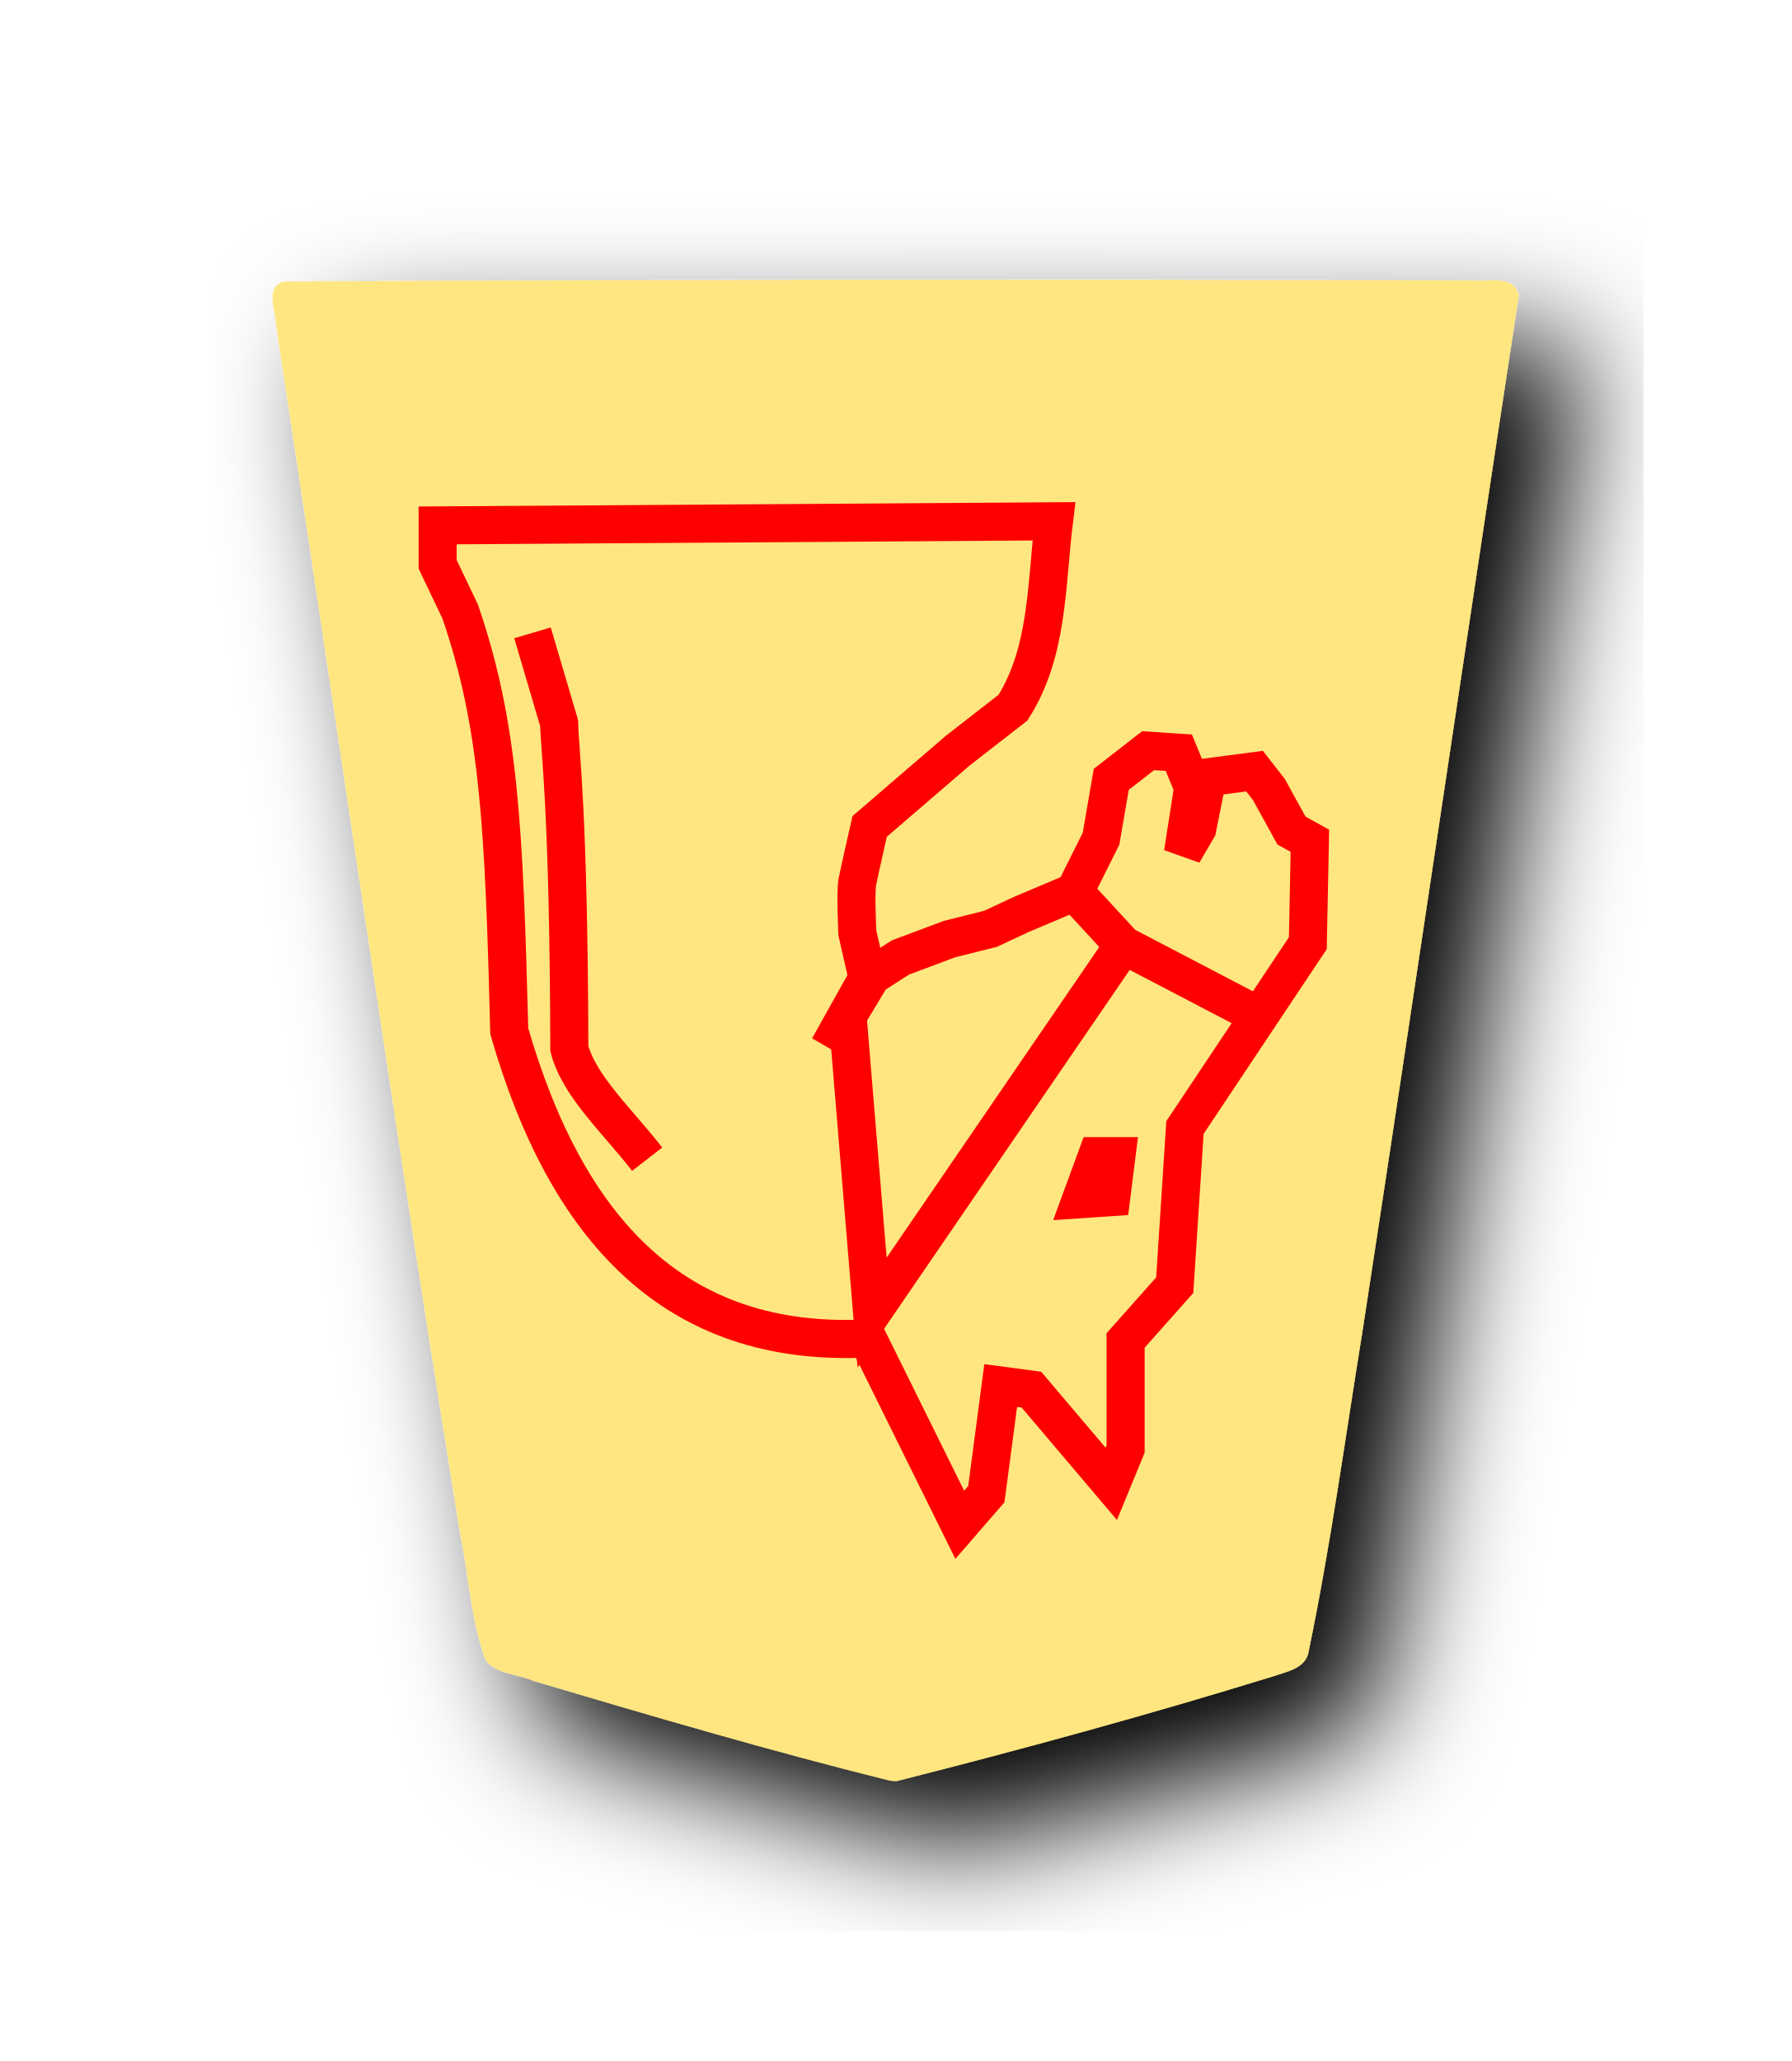
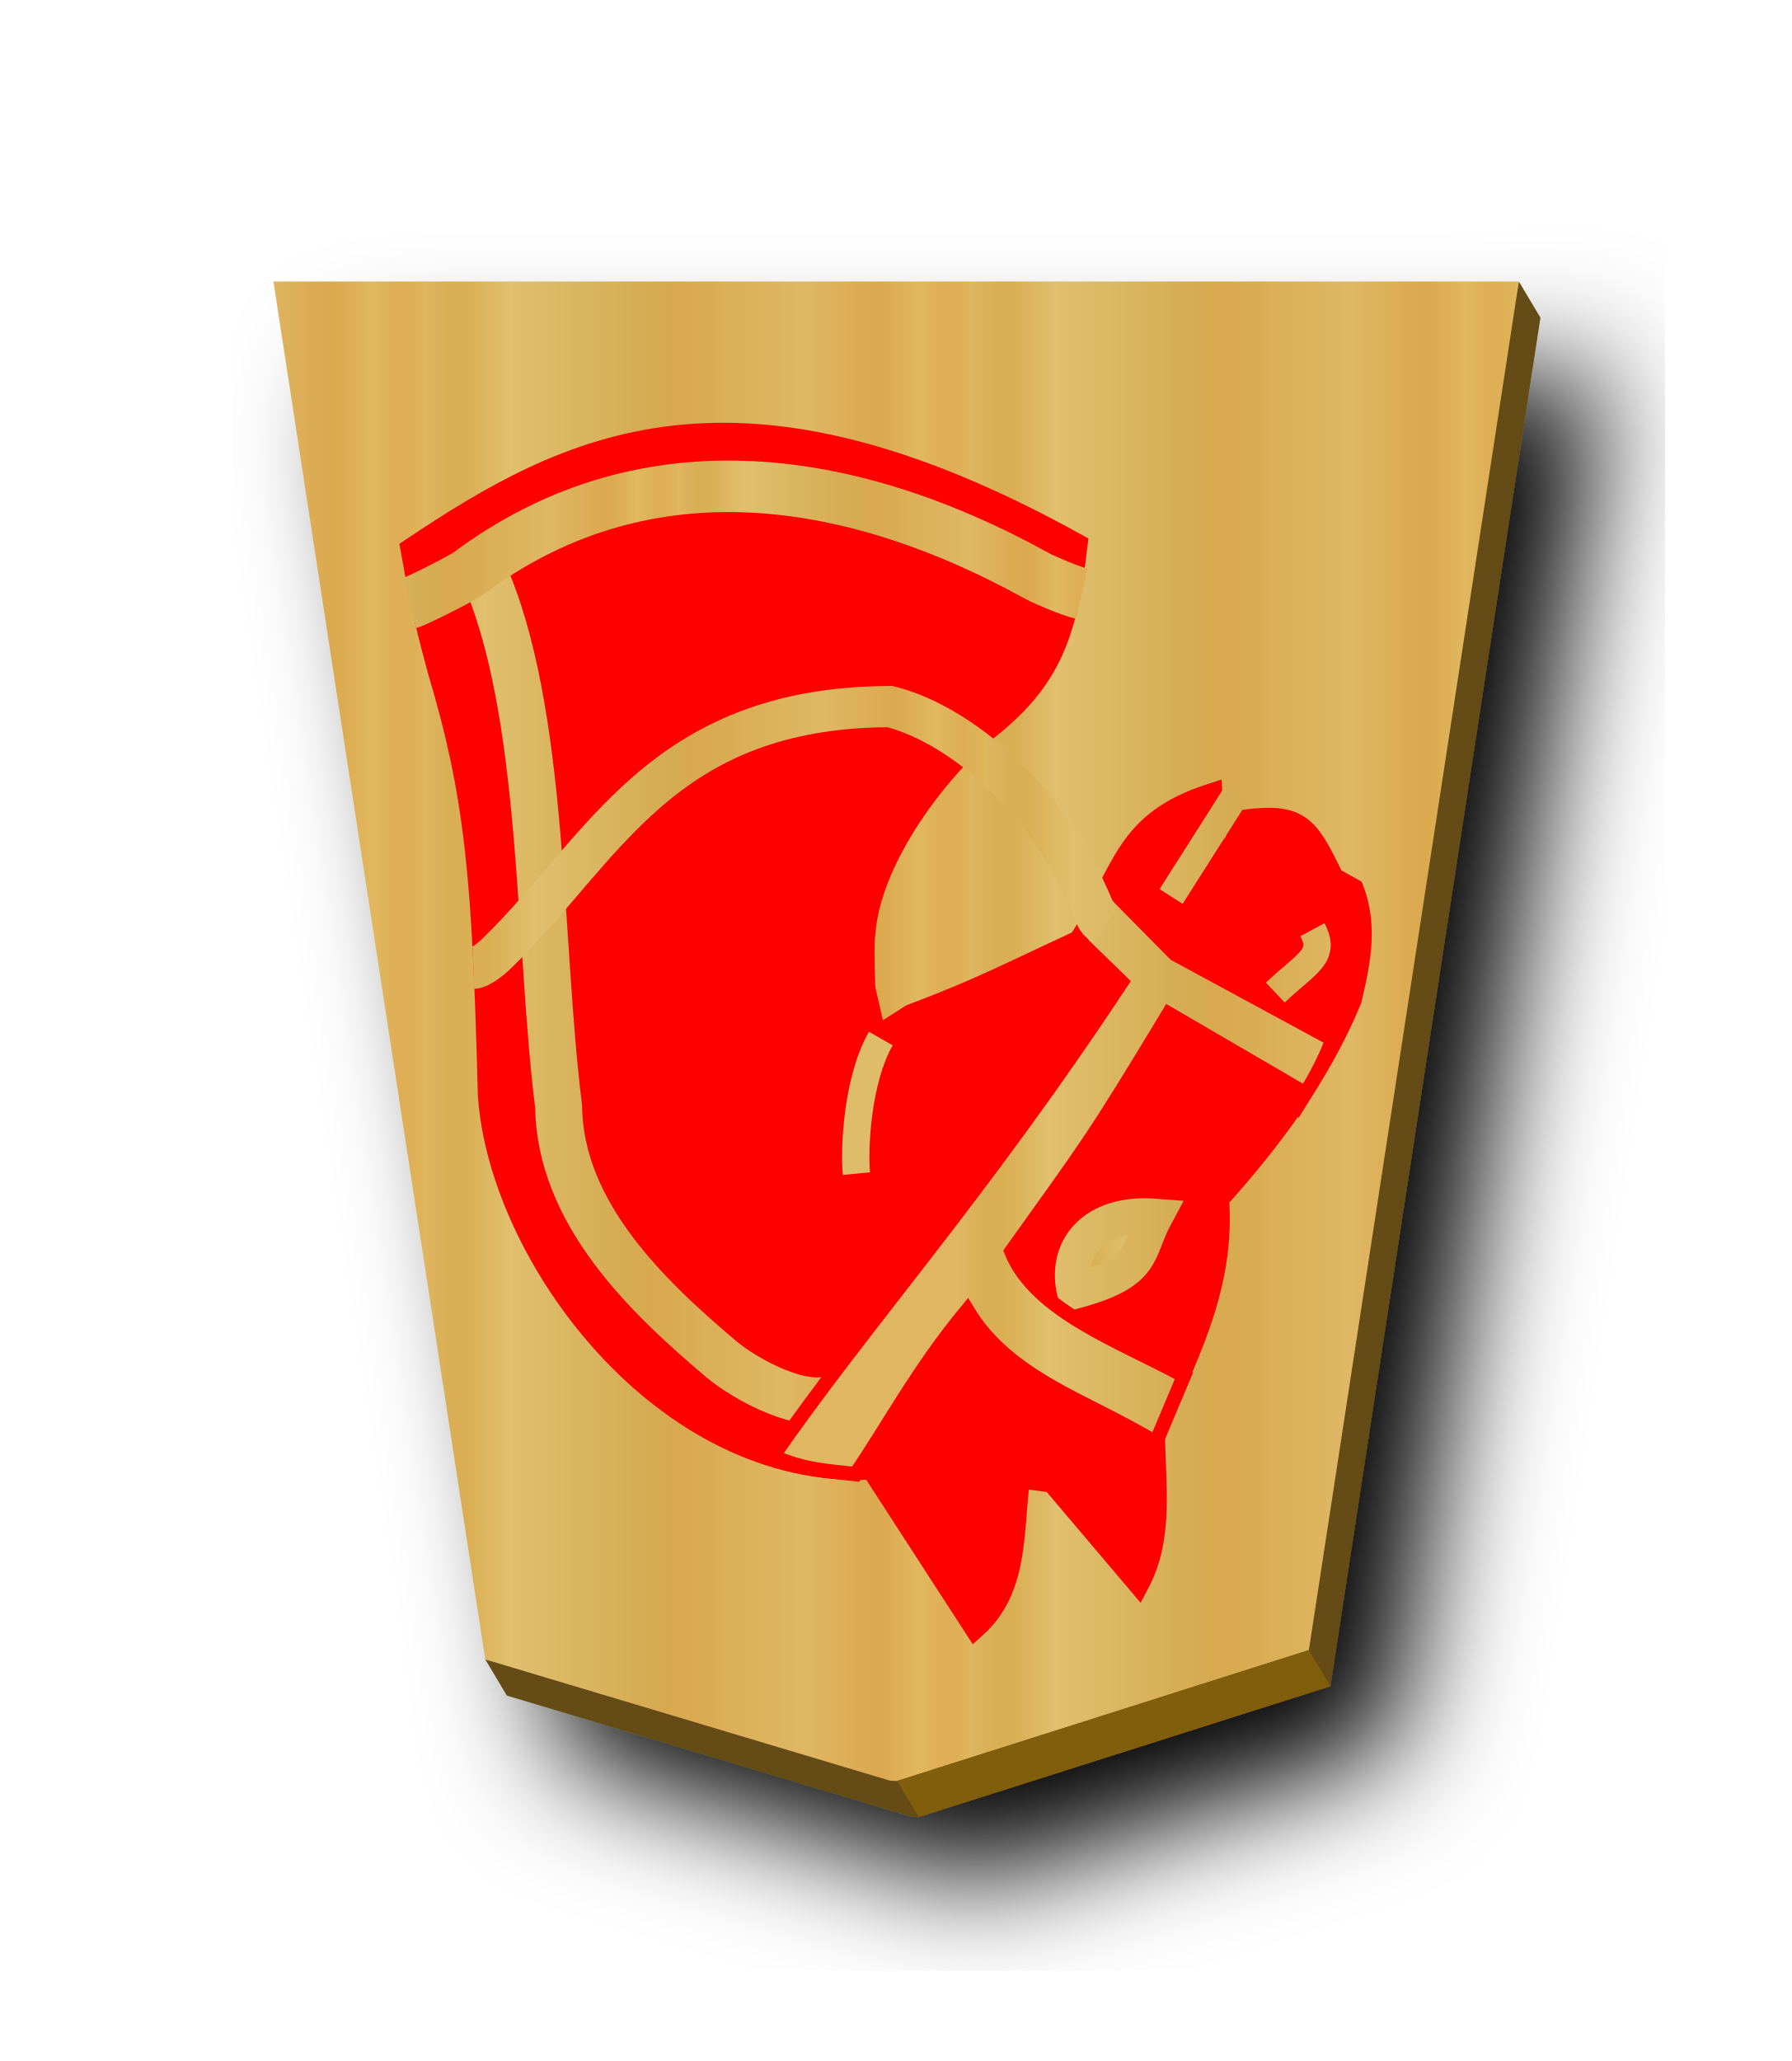
- <svg xmlns="http://www.w3.org/2000/svg" width="52.157" height="60" version="1.1" id="svg1717">
+ <svg xmlns="http://www.w3.org/2000/svg" xmlns:xlink="http://www.w3.org/1999/xlink" width="52.157" height="60" version="1.1" id="svg1717">
  <defs id="defs1721">
    <filter style="color-interpolation-filters:sRGB" id="filter1552">
      <feFlood flood-opacity="0.498" flood-color="rgb(0,0,0)" result="flood" id="feFlood1542" />
      <feComposite in="flood" in2="SourceGraphic" operator="in" result="composite1" id="feComposite1544" />
      <feGaussianBlur in="composite1" stdDeviation="2.5" result="blur" id="feGaussianBlur1546" />
      <feOffset dx="4.57967e-15" dy="4.41314e-15" result="offset" id="feOffset1548" />
      <feComposite in="SourceGraphic" in2="offset" operator="over" result="composite2" id="feComposite1550" />
    </filter>
    <filter style="color-interpolation-filters:sRGB" id="filter1540">
      <feFlood flood-opacity="0.498" flood-color="rgb(0,0,0)" result="flood" id="feFlood1530" />
      <feComposite in="flood" in2="SourceGraphic" operator="in" result="composite1" id="feComposite1532" />
      <feGaussianBlur in="composite1" stdDeviation="2.5" result="blur" id="feGaussianBlur1534" />
      <feOffset dx="4.57967e-15" dy="4.41314e-15" result="offset" id="feOffset1536" />
      <feComposite in="SourceGraphic" in2="offset" operator="over" result="composite2" id="feComposite1538" />
    </filter>
    <filter id="drop-shadow-9">
      <feGaussianBlur in="SourceAlpha" result="blur" stdDeviation="2" id="feGaussianBlur5056" />
      <feOffset result="offsetBlur" dx="2" dy="2" id="feOffset5058" />
      <feBlend in="SourceGraphic" in2="offsetBlur" mode="normal" id="feBlend5060" />
    </filter>
    <filter id="drop-shadow-2">
      <feGaussianBlur in="SourceAlpha" result="blur" stdDeviation="2" id="feGaussianBlur6807" />
      <feOffset result="offsetBlur" dx="2" dy="2" id="feOffset6809" />
      <feBlend in="SourceGraphic" in2="offsetBlur" mode="normal" id="feBlend6811" />
    </filter>
    <filter id="drop-shadow-2-8">
      <feGaussianBlur in="SourceAlpha" result="blur" stdDeviation="2" id="feGaussianBlur6807-2" />
      <feOffset result="offsetBlur" dx="2" dy="2" id="feOffset6809-8" />
      <feBlend in="SourceGraphic" in2="offsetBlur" mode="normal" id="feBlend6811-0" />
    </filter>
    <filter id="drop-shadow-6">
      <feGaussianBlur in="SourceAlpha" result="blur" stdDeviation="2" id="feGaussianBlur5056-9" />
      <feOffset result="offsetBlur" dx="2" dy="2" id="feOffset5058-0" />
      <feBlend in="SourceGraphic" in2="offsetBlur" mode="normal" id="feBlend5060-9" />
    </filter>
    <filter id="drop-shadow-27">
      <feGaussianBlur in="SourceAlpha" result="blur" stdDeviation="2" id="feGaussianBlur5056-5" />
      <feOffset result="offsetBlur" dx="2" dy="2" id="feOffset5058-6" />
      <feBlend in="SourceGraphic" in2="offsetBlur" mode="normal" id="feBlend5060-96" />
    </filter>
    <filter id="drop-shadow-2-88">
      <feGaussianBlur in="SourceAlpha" result="blur" stdDeviation="2" id="feGaussianBlur6807-1" />
      <feOffset result="offsetBlur" dx="2" dy="2" id="feOffset6809-5" />
      <feBlend in="SourceGraphic" in2="offsetBlur" mode="normal" id="feBlend6811-7" />
    </filter>
    <filter id="drop-shadow-2-6">
      <feGaussianBlur in="SourceAlpha" result="blur" stdDeviation="2" id="feGaussianBlur6807-4" />
      <feOffset result="offsetBlur" dx="2" dy="2" id="feOffset6809-6" />
      <feBlend in="SourceGraphic" in2="offsetBlur" mode="normal" id="feBlend6811-8" />
    </filter>
    <filter id="drop-shadow-62">
      <feGaussianBlur in="SourceAlpha" result="blur" stdDeviation="2" id="feGaussianBlur5056-7" />
      <feOffset result="offsetBlur" dx="2" dy="2" id="feOffset5058-9" />
      <feBlend in="SourceGraphic" in2="offsetBlur" mode="normal" id="feBlend5060-1" />
    </filter>
    <filter id="drop-shadow-1">
      <feGaussianBlur in="SourceAlpha" result="blur" stdDeviation="2" id="feGaussianBlur5056-0" />
      <feOffset result="offsetBlur" dx="2" dy="2" id="feOffset5058-7" />
      <feBlend in="SourceGraphic" in2="offsetBlur" mode="normal" id="feBlend5060-4" />
    </filter>
    <filter id="drop-shadow-2-67">
      <feGaussianBlur in="SourceAlpha" result="blur" stdDeviation="2" id="feGaussianBlur6807-7" />
      <feOffset result="offsetBlur" dx="2" dy="2" id="feOffset6809-4" />
      <feBlend in="SourceGraphic" in2="offsetBlur" mode="normal" id="feBlend6811-74" />
    </filter>
    <filter id="drop-shadow-2-86">
      <feGaussianBlur in="SourceAlpha" result="blur" stdDeviation="2" id="feGaussianBlur6807-6" />
      <feOffset result="offsetBlur" dx="2" dy="2" id="feOffset6809-9" />
      <feBlend in="SourceGraphic" in2="offsetBlur" mode="normal" id="feBlend6811-1" />
    </filter>
    <filter id="drop-shadow-22">
      <feGaussianBlur in="SourceAlpha" result="blur" stdDeviation="2" id="feGaussianBlur5056-0-5" />
      <feOffset result="offsetBlur" dx="2" dy="2" id="feOffset5058-0-0" />
      <feBlend in="SourceGraphic" in2="offsetBlur" mode="normal" id="feBlend5060-0" />
    </filter>
    <filter id="drop-shadow-2-8-6">
      <feGaussianBlur in="SourceAlpha" result="blur" stdDeviation="2" id="feGaussianBlur6807-40" />
      <feOffset result="offsetBlur" dx="2" dy="2" id="feOffset6809-4-3" />
      <feBlend in="SourceGraphic" in2="offsetBlur" mode="normal" id="feBlend6811-3" />
    </filter>
    <filter id="drop-shadow-5">
      <feGaussianBlur in="SourceAlpha" result="blur" stdDeviation="2" id="feGaussianBlur5056-6" />
      <feOffset result="offsetBlur" dx="2" dy="2" id="feOffset5058-2" />
      <feBlend in="SourceGraphic" in2="offsetBlur" mode="normal" id="feBlend5060-8" />
    </filter>
    <filter id="drop-shadow-5-9">
      <feGaussianBlur in="SourceAlpha" result="blur" stdDeviation="2" id="feGaussianBlur5056-6-0" />
      <feOffset result="offsetBlur" dx="2" dy="2" id="feOffset5058-2-0" />
      <feBlend in="SourceGraphic" in2="offsetBlur" mode="normal" id="feBlend5060-8-3" />
    </filter>
    <filter id="drop-shadow-2-84">
      <feGaussianBlur in="SourceAlpha" result="blur" stdDeviation="2" id="feGaussianBlur6807-9" />
      <feOffset result="offsetBlur" dx="2" dy="2" id="feOffset6809-5-9" />
      <feBlend in="SourceGraphic" in2="offsetBlur" mode="normal" id="feBlend6811-1-9" />
    </filter>
    <filter id="drop-shadow-2-84-4">
      <feGaussianBlur in="SourceAlpha" result="blur" stdDeviation="2" id="feGaussianBlur6807-9-5" />
      <feOffset result="offsetBlur" dx="2" dy="2" id="feOffset6809-5-7" />
      <feBlend in="SourceGraphic" in2="offsetBlur" mode="normal" id="feBlend6811-1-1" />
    </filter>
    <filter id="drop-shadow-5-1">
      <feGaussianBlur in="SourceAlpha" result="blur" stdDeviation="2" id="feGaussianBlur5056-6-9" />
      <feOffset result="offsetBlur" dx="2" dy="2" id="feOffset5058-2-6" />
      <feBlend in="SourceGraphic" in2="offsetBlur" mode="normal" id="feBlend5060-8-9" />
    </filter>
    <filter id="drop-shadow-5-1-3">
      <feGaussianBlur in="SourceAlpha" result="blur" stdDeviation="2" id="feGaussianBlur5056-6-9-6" />
      <feOffset result="offsetBlur" dx="2" dy="2" id="feOffset5058-2-6-1" />
      <feBlend in="SourceGraphic" in2="offsetBlur" mode="normal" id="feBlend5060-8-9-7" />
    </filter>
    <filter id="drop-shadow-2-84-1">
      <feGaussianBlur in="SourceAlpha" result="blur" stdDeviation="2" id="feGaussianBlur6807-9-0" />
      <feOffset result="offsetBlur" dx="2" dy="2" id="feOffset6809-5-3" />
      <feBlend in="SourceGraphic" in2="offsetBlur" mode="normal" id="feBlend6811-1-0" />
    </filter>
+     <filter id="drop-shadow-5-1-1">
+       <feGaussianBlur in="SourceAlpha" result="blur" stdDeviation="2" id="feGaussianBlur5056-6-9-2" />
+       <feOffset result="offsetBlur" dx="2" dy="2" id="feOffset5058-2-6-6" />
+       <feBlend in="SourceGraphic" in2="offsetBlur" mode="normal" id="feBlend5060-8-9-3" />
+     </filter>
+     <linearGradient id="linearGradient12530">
+       <stop style="stop-color:#dfb459;stop-opacity:1" offset="0" id="stop12526" />
+       <stop id="stop16843" offset="0.042" style="stop-color:#dead54;stop-opacity:1" />
+       <stop id="stop12556" offset="0.093" style="stop-color:#e1b85f;stop-opacity:1" />
+       <stop id="stop12532" offset="0.165" style="stop-color:#dba84d;stop-opacity:1" />
+       <stop style="stop-color:#dfb765;stop-opacity:1" offset="0.305" id="stop12564" />
+       <stop style="stop-color:#d8a94e;stop-opacity:1" offset="0.539" id="stop12558" />
+       <stop id="stop12562" offset="0.586" style="stop-color:#d5ab53;stop-opacity:1" />
+       <stop style="stop-color:#e0bf6e;stop-opacity:1" offset="0.84" id="stop12534" />
+       <stop id="stop16845" offset="0.924" style="stop-color:#daae52;stop-opacity:1" />
+       <stop id="stop12560" offset="0.962" style="stop-color:#d9af57;stop-opacity:1" />
+       <stop style="stop-color:#e1b663;stop-opacity:1" offset="1" id="stop12528" />
+     </linearGradient>
+     <filter id="drop-shadow-5-1-31">
+       <feGaussianBlur in="SourceAlpha" result="blur" stdDeviation="2" id="feGaussianBlur5056-6-9-4" />
+       <feOffset result="offsetBlur" dx="2" dy="2" id="feOffset5058-2-6-5" />
+       <feBlend in="SourceGraphic" in2="offsetBlur" mode="normal" id="feBlend5060-8-9-8" />
+     </filter>
+     <linearGradient xlink:href="#linearGradient12530" id="linearGradient2488" x1="104.094" y1="54.226" x2="152.758" y2="54.226" gradientUnits="userSpaceOnUse" />
+     <linearGradient xlink:href="#linearGradient12530" id="linearGradient2492" gradientUnits="userSpaceOnUse" x1="-57.446" y1="-2.331" x2="-39.653" y2="-2.331" spreadMethod="repeat" />
+     <linearGradient xlink:href="#linearGradient12530" id="linearGradient66878" x1="-135.705" y1="83.095" x2="-106.858" y2="83.095" gradientUnits="userSpaceOnUse" />
+     <linearGradient xlink:href="#linearGradient12530" id="linearGradient66870" x1="-135.705" y1="83.095" x2="-100.814" y2="83.095" gradientUnits="userSpaceOnUse" />
+     <linearGradient xlink:href="#linearGradient12530" id="linearGradient66910" x1="-136.085" y1="99.718" x2="-100.553" y2="99.718" gradientUnits="userSpaceOnUse" spreadMethod="repeat" />
+     <linearGradient xlink:href="#linearGradient12530" id="linearGradient66902" x1="363.308" y1="90.022" x2="381.337" y2="90.022" gradientUnits="userSpaceOnUse" />
+     <linearGradient xlink:href="#linearGradient12530" id="linearGradient66894" x1="10.349" y1="36.113" x2="22.561" y2="36.113" gradientUnits="userSpaceOnUse" />
+     <linearGradient xlink:href="#linearGradient12530" id="linearGradient66926" x1="8.508" y1="26.218" x2="24.751" y2="26.218" gradientUnits="userSpaceOnUse" />
+     <linearGradient xlink:href="#linearGradient12530" id="linearGradient66950" x1="8.569" y1="44.674" x2="20.782" y2="44.674" gradientUnits="userSpaceOnUse" spreadMethod="repeat" />
+     <linearGradient xlink:href="#linearGradient12530" id="linearGradient66942" x1="8.317" y1="36.147" x2="24.006" y2="36.147" gradientUnits="userSpaceOnUse" spreadMethod="repeat" />
+     <filter id="drop-shadow-5-1-6">
+       <feGaussianBlur in="SourceAlpha" result="blur" stdDeviation="2" id="feGaussianBlur5056-6-9-0" />
+       <feOffset result="offsetBlur" dx="2" dy="2" id="feOffset5058-2-6-2" />
+       <feBlend in="SourceGraphic" in2="offsetBlur" mode="normal" id="feBlend5060-8-9-1" />
+     </filter>
  </defs>
  <filter id="drop-shadow">
    <feGaussianBlur in="SourceAlpha" result="blur" stdDeviation="2" id="feGaussianBlur1692" />
    <feOffset result="offsetBlur" dx="2" dy="2" id="feOffset1694" />
    <feBlend in="SourceGraphic" in2="offsetBlur" mode="normal" id="feBlend1696" />
  </filter>
  <g style="display:inline" id="g8422" transform="translate(-275.8711,-153.1411)">
-     <g id="g6832-4-7" transform="matrix(0.8941828,0,0,0.8941828,187.1271,134.674)" style="display:inline;filter:url(#drop-shadow-2-84-1);fill:#ffe680">
-       <g id="g6830-3-9" transform="rotate(180,45.5785,23.8125)" style="fill:#ffe680">
-         <path id="path6814-84-3" d="m -37.299,-31.01 c -4.096,1.034 -8.171,2.152 -12.208,3.395 -0.467,0.163 -1.13,0.263 -1.201,0.865 -0.709,3.416 -1.178,6.885 -1.737,10.331 -1.73,11.255 -3.378,22.528 -5.1,33.78 0.155,0.682 1.013,0.424 1.51,0.48 12.894,0.025 25.788,0.03 38.68,-0.033 0.672,-0.156 0.28,-0.952 0.279,-1.409 -2.011,-13.12 -3.876,-26.263 -5.998,-39.366 -0.277,-1.356 -0.348,-2.782 -0.816,-4.087 -0.347,-0.497 -1.073,-0.468 -1.588,-0.704 -3.832,-1.137 -7.673,-2.267 -11.55,-3.231 -0.09,-0.017 -0.18,-0.032 -0.271,-0.021 z" style="fill:#ffe680" />
+     <g style="display:inline;fill:#654b13;fill-opacity:1;filter:url(#drop-shadow-2-84-1)" transform="matrix(0.8941828,0,0,0.8941828,187.9361,136.0223)" id="g2498">
+       <g style="fill:#654b13;fill-opacity:1" transform="rotate(180,45.5785,23.8125)" id="g2496">
+         <path style="fill:#654b13;fill-opacity:1;stroke-width:0.894" d="M 44.223 8.195 L 44.012 9.248 L 8.59 9.248 L 14.613 48.424 L 14.129 48.309 L 14.758 49.363 L 26.506 52.881 C 26.589 52.904 26.678 52.895 26.748 52.9 L 38.738 49.09 L 44.852 9.248 L 44.223 8.195 z " transform="matrix(-1.11834,0,0,-1.11834,-7.184226,28.48035)" id="path2494" />
      </g>
    </g>
-     <g id="g10605" transform="matrix(-0.4263592,0,0,-0.4263592,260.4128,222.9276)" style="display:inline;stroke:#ff0000;stroke-width:2.599;stroke-miterlimit:4;stroke-dasharray:none">
-       <path id="path10595" d="m -112.144,62.364 -0.979,2.377 v 7.411 l -3.356,3.775 -0.699,10.767 -8.39,12.585 -0.14,6.992 1.258,0.699 1.538,2.797 0.979,1.258 3.216,-0.419 0.699,-3.496 0.979,-1.678 -0.699,4.475 0.979,2.377 2.097,0.14 2.517,-1.958 0.699,-4.055 1.818,-3.636 3.636,-1.538 2.097,-0.979 2.797,-0.699 3.356,-1.258 1.958,-1.258 2.936,-4.894 -2.657,4.754 0.699,3.076 c 0,0 0.14,2.797 0,3.496 -0.14,0.699 -0.839,3.775 -0.839,3.775 l -6.013,5.174 -3.775,2.936 c -2.415,3.807 -2.26,8.363 -2.797,12.725 l 42.089,-0.28 v -2.657 l -1.538,-3.216 c -2.688,-7.818 -2.996,-14.833 -3.356,-28.665 -3.891,-13.476 -11.271,-21.647 -24.47,-20.975 l -6.292,-12.725 -1.818,2.097 -0.979,7.411 -2.097,-0.28 z" style="fill:none;stroke:#ff0000;stroke-width:2.599;stroke-linecap:butt;stroke-linejoin:miter;stroke-miterlimit:4;stroke-dasharray:none;stroke-opacity:1" />
-       <path id="path10597" d="m -94.106,94.665 -1.705,-20.611 -17.172,25.086 0.14,0.419" style="fill:none;stroke:#ff0000;stroke-width:2.599;stroke-linecap:butt;stroke-linejoin:miter;stroke-miterlimit:4;stroke-dasharray:none;stroke-opacity:1" />
-       <path id="path10599" d="m -122.352,94.246 9.369,4.894 3.356,3.636" style="fill:none;stroke:#ff0000;stroke-width:2.599;stroke-linecap:butt;stroke-linejoin:miter;stroke-miterlimit:4;stroke-dasharray:none;stroke-opacity:1" />
-       <path id="path10601" d="m -110.088,81.801 -2.056,0.14 -0.351,2.797 h 1.33 z" style="fill:#000000;stroke:#ff0000;stroke-width:2.599;stroke-linecap:butt;stroke-linejoin:miter;stroke-miterlimit:4;stroke-dasharray:none;stroke-opacity:1" />
-       <path id="path10603" d="m -80.451,84.53 c 1.985,2.564 4.656,4.987 5.314,7.551 0.047,16.485 0.653,20.229 0.699,22.233 l 1.818,6.153" style="fill:none;stroke:#ff0000;stroke-width:2.599;stroke-linecap:butt;stroke-linejoin:miter;stroke-miterlimit:4;stroke-dasharray:none;stroke-opacity:1" />
+     <g id="g6832-4-7" transform="matrix(0.8941828,0,0,0.8941828,187.1271,134.674)" style="display:inline;fill-opacity:1;fill:url(#linearGradient2488)">
+       <g id="g6830-3-9" transform="rotate(180,45.5785,23.8125)" style="fill-opacity:1;fill:url(#linearGradient2488);">
+         <path id="path6814-84-3" d="m -37.299,-31.01 -13.409,4.26 -6.837,44.558 40.553,5e-6 -6.898,-44.862 -13.138,-3.935 c -0.093,-0.026 -0.193,-0.015 -0.271,-0.021 z" style="fill:url(#linearGradient2492);fill-opacity:1;" />
+       </g>
+     </g>
+     <path style="fill:#815e0c;stroke:none;stroke-width:1px;stroke-linecap:butt;stroke-linejoin:miter;stroke-opacity:1;fill-opacity:1" d="m 301.991,204.988 0.629,1.053 11.99,-3.811 -0.629,-1.052 z" id="path2523" />
+     <g transform="rotate(-180,164.2817,106.8335)" id="g45515">
+       <g transform="matrix(1.138358,0,0,1.138358,-2.681382,-8.614948)" id="g12482-3">
+         <g style="display:inline" id="g8333-1" transform="matrix(0.7005504,0,0,0.7005504,-244.8044,-23.95103)">
+           <g style="stroke-width:1.386;stroke-miterlimit:4;stroke-dasharray:none" transform="matrix(0.5770575,0,0,0.5770575,442.0274,27.09883)" id="g8329-9">
+             <path style="fill:#ff0000;stroke:#ff0000;stroke-width:1.386;stroke-linecap:butt;stroke-linejoin:miter;stroke-miterlimit:4;stroke-dasharray:none;stroke-opacity:1" d="m -112.144,62.364 c -1.6,3.019 -0.979,6.472 -0.979,9.788 -2.637,5.433 -4.421,9.611 -4.055,14.542 -3.426,3.817 -6.439,7.882 -8.39,12.585 -0.556,2.331 -1.037,4.661 -0.14,6.992 l 1.258,0.699 c 1.623,3.364 2.101,4.109 5.733,3.636 2.001,-6.201 1.731,-2.138 1.958,1.678 5.562,-1.791 5.436,-4.784 8.354,-9.286 4.416,-2.04 6.332,-3.073 10.663,-4.697 l 1.958,-1.258 2.936,-4.894 -2.657,4.754 0.699,3.076 c 0,0 0.14,2.797 0,3.496 -0.295,4.507 -4.288,9.949 -7.519,12.729 -4.418,3.365 -5.27,6.49 -5.905,11.881 21.57,11.971 32.153,6.364 42.089,-0.28 -0.435,-2.472 -0.771,-4.234 -1.702,-7.638 -2.388,-8.008 -2.832,-13.068 -3.192,-26.9 -0.667,-10.141 -11.049,-24.316 -24.248,-23.643 l -6.515,-10.056 c -2.743,2.442 -2.342,6.067 -2.797,9.508 l -2.097,-0.28 z" id="path8321-4" />
+             <path style="fill:none;stroke:#debc6a;stroke-width:1.732;stroke-linecap:butt;stroke-linejoin:miter;stroke-miterlimit:4;stroke-dasharray:none;stroke-opacity:1" d="m -95.839,96.831 c 1.504,-2.624 1.695,-6.973 1.543,-8.544" id="path8323-9" />
+             <path style="fill:url(#linearGradient66878);fill-opacity:1;stroke:url(#linearGradient66870);stroke-width:2.236;stroke-linecap:butt;stroke-linejoin:miter;stroke-miterlimit:4;stroke-dasharray:none;stroke-opacity:1" d="m -108.086,80.845 c -4.597,1.233 -3.885,2.46 -5.113,4.739 3.794,0.296 5.742,-1.934 5.113,-4.739 z" id="path8325-3" />
+             <path style="fill:none;stroke:url(#linearGradient66910);stroke-width:2.968;stroke-linecap:butt;stroke-linejoin:miter;stroke-miterlimit:4;stroke-dasharray:none;stroke-opacity:1" d="m -93.159,74.22 c 1.994,-1.137 5.955,1.095 7.399,2.315 4.785,4.041 10.223,9.278 10.309,16.017 1.316,10.47 0.825,25.073 4.797,33.888" id="path8327-7" />
+           </g>
+           <path id="path8331-9" d="m 373.761,91.88 2.364,-3.717" style="fill:none;stroke:url(#linearGradient66902);stroke-width:0.999;stroke-linecap:butt;stroke-linejoin:miter;stroke-miterlimit:4;stroke-dasharray:none;stroke-opacity:1" />
+         </g>
+         <path id="path8331-6-1" d="m 15.076,36.961 c -0.362,-0.676 0.138,-0.84 0.949,-1.607" style="display:inline;fill:none;fill-opacity:1;stroke:url(#linearGradient66894);stroke-width:0.7;stroke-linecap:butt;stroke-linejoin:miter;stroke-miterlimit:4;stroke-dasharray:none;stroke-opacity:1" />
+       </g>
+       <path style="display:inline;fill:url(#linearGradient66926);fill-opacity:1;stroke:#ff0000;stroke-width:0.417;stroke-linecap:butt;stroke-linejoin:miter;stroke-miterlimit:4;stroke-dasharray:none;stroke-opacity:1" d="m 14.683,28.695 3.981,2.321 c 2.292,-3.793 2.303,-3.728 4.583,-6.924 C 22.543,22.349 20.115,21.501 18.221,20.472 l 0.82,-1.948 c 1.904,1.19 4.275,1.825 5.49,3.857 1.411,-1.697 2.315,-3.407 3.249,-4.771 0.808,0.098 1.456,0.103 2.409,0.517 -2.615,3.801 -5.993,7.511 -10.153,13.808 l 1.228,1.194 -0.86,1.572 -1.925,-1.949 -4.587,-2.486 c 0.187,-0.486 0.435,-1.001 0.791,-1.572 z" id="path8339" />
+       <path id="path17735" d="m 21.193,43.242 c 0.333,0.075 1.114,0.413 1.273,0.5 5.753,3.181 11.644,3.772 16.573,0.099 0.21,-0.156 1.518,-0.815 1.735,-0.876" style="fill:none;stroke:url(#linearGradient66950);stroke-width:1.5;stroke-linecap:butt;stroke-linejoin:miter;stroke-miterlimit:4;stroke-dasharray:none;stroke-opacity:1" />
+       <path id="path17737" d="m 20.526,33.571 c 0.311,0.217 0.257,0.337 0.3,0.44 1.541,3.702 4.262,5.531 5.96,5.945 6.677,-0.028 8.327,-4.171 11.46,-7.204 0.129,-0.125 0.463,-0.406 0.664,-0.414" style="fill:none;fill-opacity:1;stroke:url(#linearGradient66942);stroke-width:1.2;stroke-linecap:butt;stroke-linejoin:miter;stroke-miterlimit:4;stroke-dasharray:none;stroke-opacity:1" />
    </g>
  </g>
</svg>
